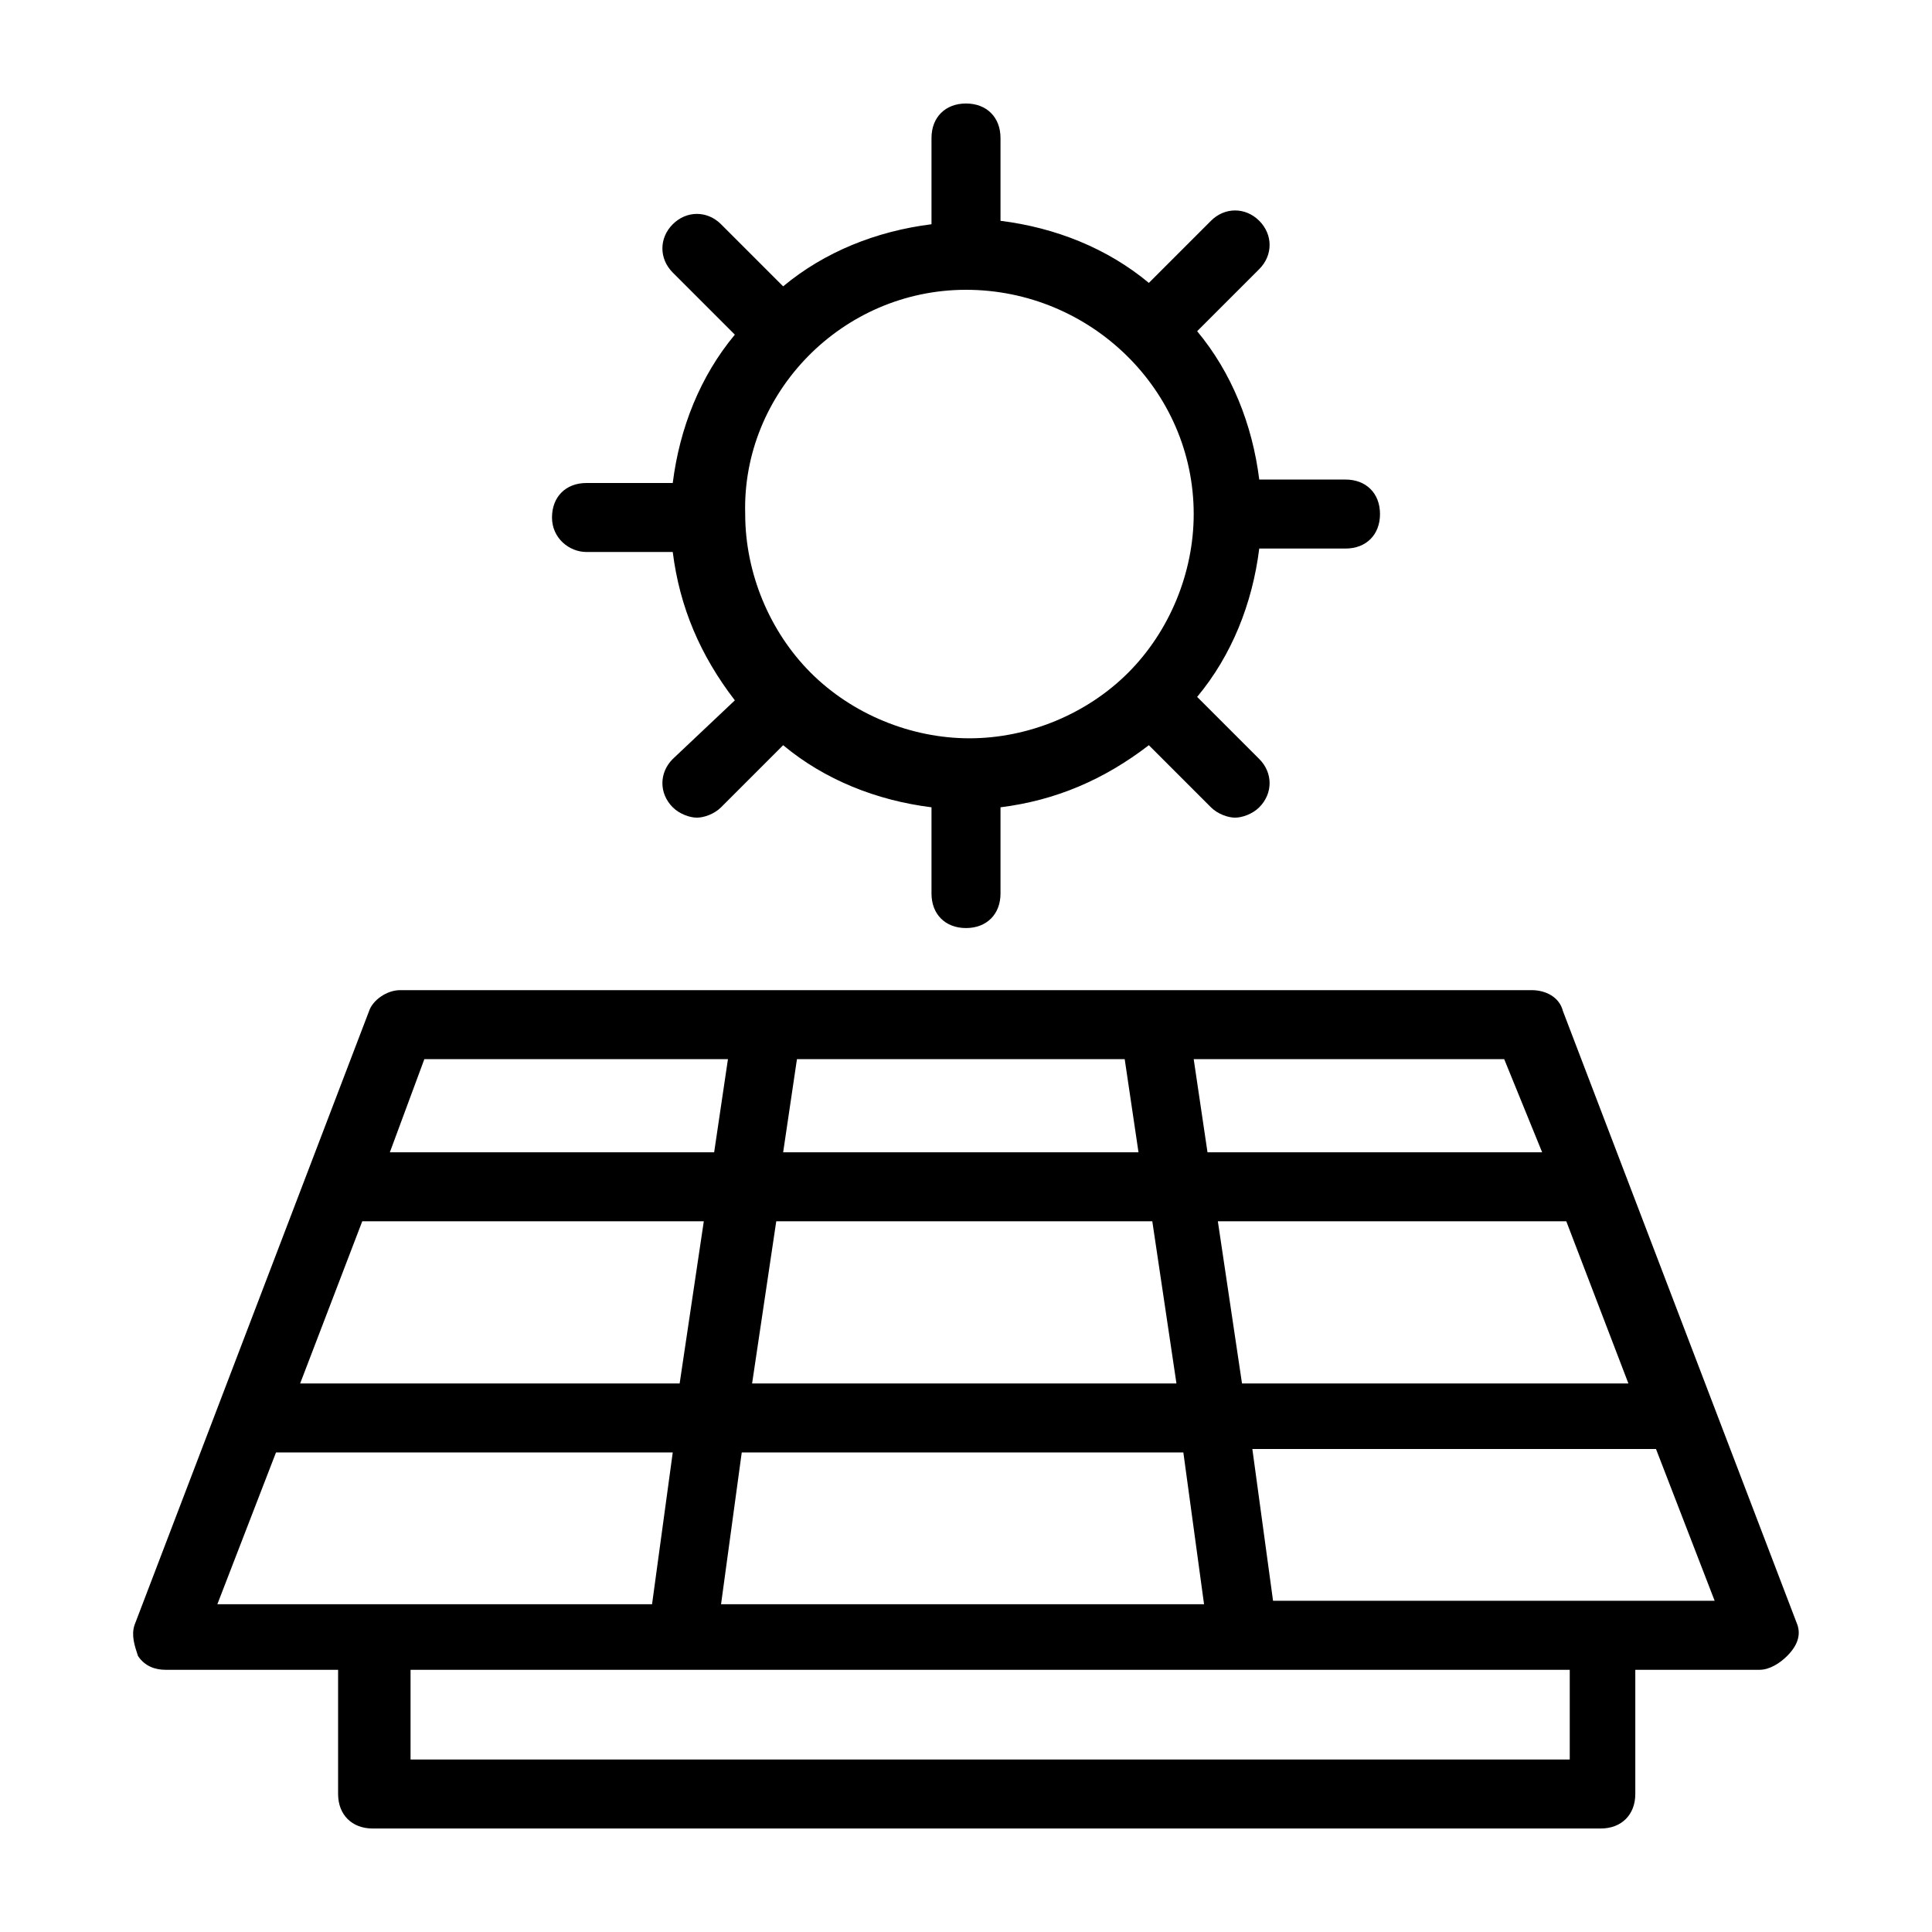
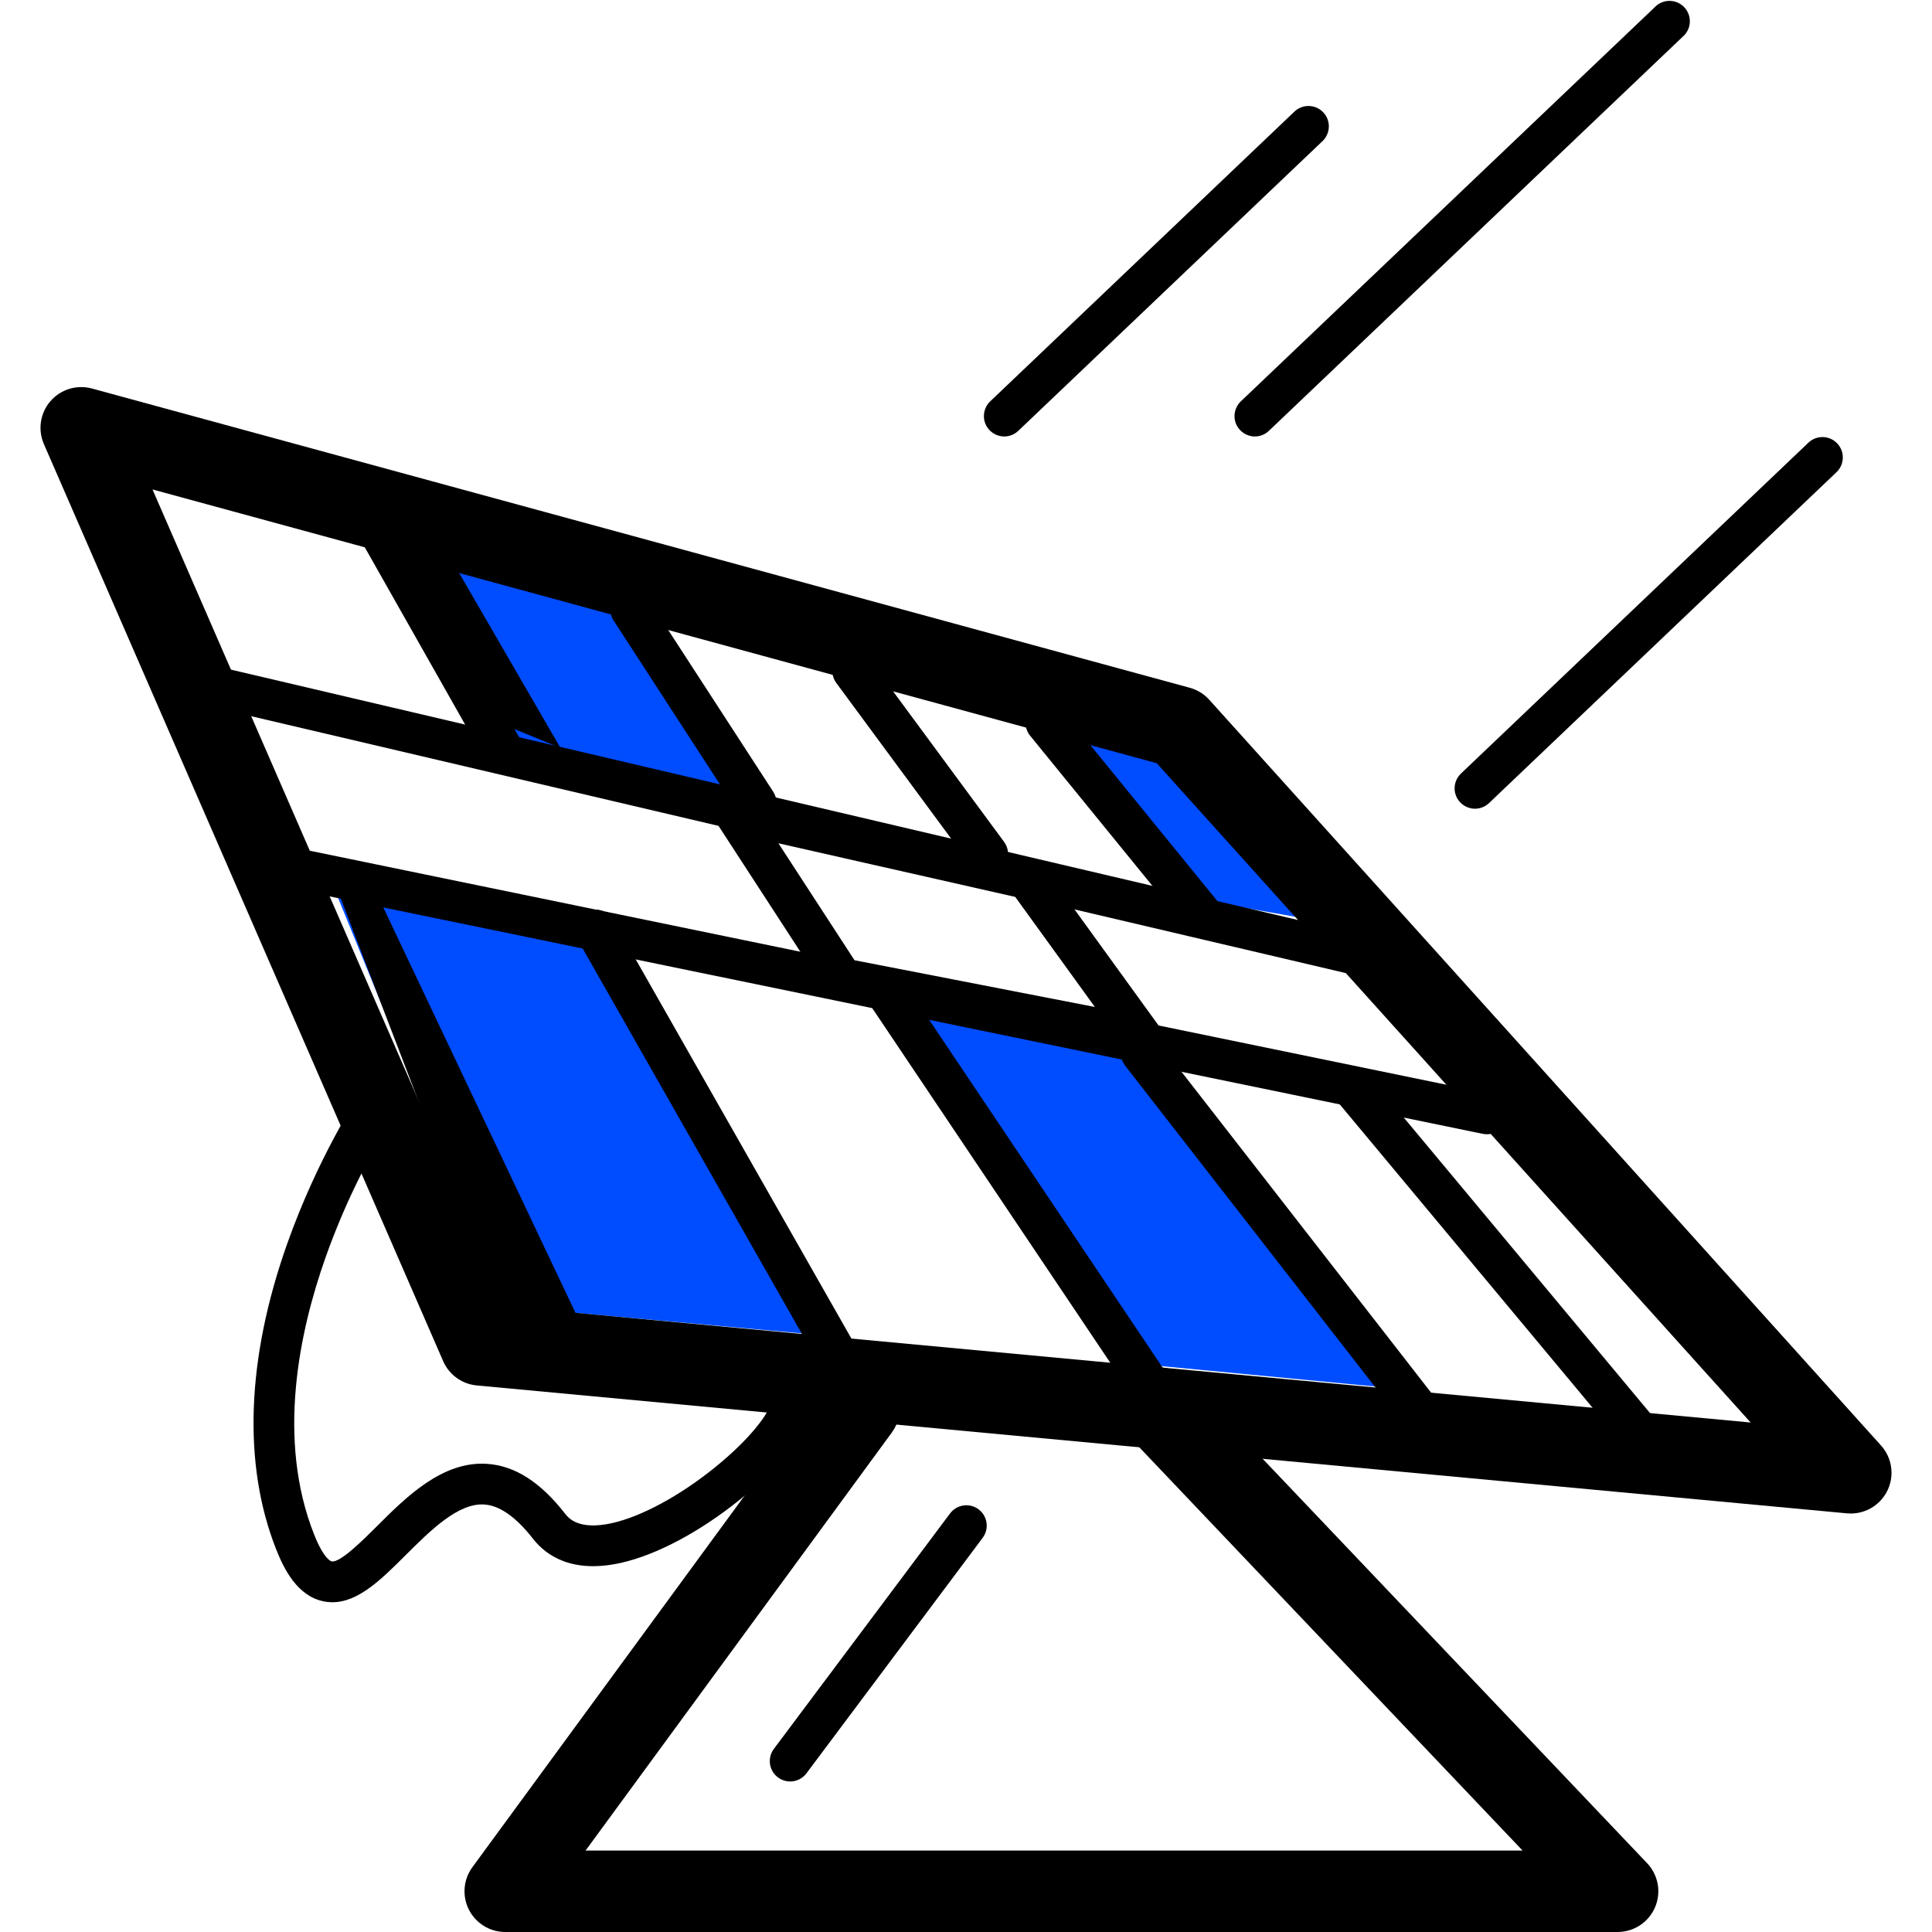
- <svg xmlns="http://www.w3.org/2000/svg" fill="#000000" width="800px" height="800px" viewBox="0 0 56 56" id="Layer_1" version="1.1" xml:space="preserve">
-   <g>
-     <path d="M52.1,47.1l-6.8-17.8c-0.1-0.4-0.5-0.6-0.9-0.6H11.6c-0.4,0-0.8,0.3-0.9,0.6L3.9,47.1C3.8,47.4,3.9,47.7,4,48   c0.2,0.3,0.5,0.4,0.8,0.4h5V52c0,0.6,0.4,1,1,1h35.6c0.6,0,1-0.4,1-1v-3.6h3.6c0.3,0,0.6-0.2,0.8-0.4   C52.1,47.7,52.2,47.4,52.1,47.1z M21.8,40.1l0.7-4.7h10.9l0.7,4.7H21.8z M34.3,42.1l0.6,4.4h-14l0.6-4.4H34.3z M10.5,35.4h9.9   l-0.7,4.7h-11L10.5,35.4z M22.7,33.4l0.4-2.7h9.5l0.4,2.7H22.7z M35.3,35.4h10.1l1.8,4.7H36L35.3,35.4z M44.7,33.4h-9.7l-0.4-2.7h9   L44.7,33.4z M12.3,30.7h8.8l-0.4,2.7h-9.4L12.3,30.7z M8,42.1h11.5l-0.6,4.4H6.3L8,42.1z M45.5,51H11.9v-2.6h7.8c0,0,0,0,0.1,0   c0,0,0,0,0,0H36c0,0,0,0,0,0c0,0,0,0,0.1,0h9.4V51z M36.9,46.4l-0.6-4.4H48l1.7,4.4H36.9z" />
-     <path d="M17,16h2.5c0.2,1.6,0.8,3,1.8,4.3L19.5,22c-0.4,0.4-0.4,1,0,1.4c0.2,0.2,0.5,0.3,0.7,0.3s0.5-0.1,0.7-0.3l1.8-1.8   c1.2,1,2.7,1.6,4.3,1.8v2.5c0,0.6,0.4,1,1,1s1-0.4,1-1v-2.5c1.6-0.2,3-0.8,4.3-1.8l1.8,1.8c0.2,0.2,0.5,0.3,0.7,0.3   s0.5-0.1,0.7-0.3c0.4-0.4,0.4-1,0-1.4l-1.8-1.8c1-1.2,1.6-2.7,1.8-4.3H39c0.6,0,1-0.4,1-1s-0.4-1-1-1h-2.5   c-0.2-1.6-0.8-3.1-1.8-4.3l1.8-1.8c0.4-0.4,0.4-1,0-1.4s-1-0.4-1.4,0l-1.8,1.8c-1.2-1-2.7-1.6-4.3-1.8V4c0-0.6-0.4-1-1-1   s-1,0.4-1,1v2.5c-1.6,0.2-3.1,0.8-4.3,1.8l-1.8-1.8c-0.4-0.4-1-0.4-1.4,0s-0.4,1,0,1.4l1.8,1.8c-1,1.2-1.6,2.7-1.8,4.3H17   c-0.6,0-1,0.4-1,1S16.5,16,17,16z M28,8.4C28,8.4,28,8.4,28,8.4C28,8.4,28,8.4,28,8.4c3.6,0,6.6,2.9,6.6,6.5c0,1.7-0.7,3.4-1.9,4.6   c-1.2,1.2-2.9,1.9-4.6,1.9s-3.4-0.7-4.6-1.9c-1.2-1.2-1.9-2.9-1.9-4.6C21.5,11.4,24.4,8.4,28,8.4z" />
+ <svg xmlns="http://www.w3.org/2000/svg" width="800px" height="800px" viewBox="0 0 1024 1024" class="icon" version="1.1" fill="#000000">
+   <g id="SVGRepo_bgCarrier" stroke-width="0" />
+   <g id="SVGRepo_tracerCarrier" stroke-linecap="round" stroke-linejoin="round" />
+   <g id="SVGRepo_iconCarrier">
+     <path d="M569.582 391.004l46.216 8.678 71.427 86.346-57.238-10.035-60.405-84.989zM482.763 534.712l115.145 23.751L739.334 735.875l-128.748-12.276-127.823-188.886zM176.953 470.482l136.49 33.189L430.069 707.178l-162.277-14.682-90.839-222.014z" fill="#004cff" />
+     <path d="M198.185 470.482l110.097 232.254-44.078-8.513-87.251-227.628 21.232 3.886z" fill="##004cff" />
+     <path d="M221.648 285.719l112.894 31.328 54.421 108.421-133.837-29.365-33.477-110.385z" fill="#004cff" />
+     <path d="M240.011 297.924l57.023 98.479-32.398-13.253-42.988-85.225h18.363z" fill="##004cff" />
+     <path d="M980.944 802.192q-1.028 0-2.056-0.093l-726.22-67.788a21.592 21.592 0 0 1-17.787-12.883L23.262 235.37a21.592 21.592 0 0 1 25.478-29.447l581.854 158.606a21.592 21.592 0 0 1 10.364 6.385l356.026 395.23a21.592 21.592 0 0 1-16.04 36.048zM269.386 692.496l658.494 61.464-314.765-349.435-532.286-145.106z" fill="#" />
+     <path d="M605.075 560.355a10.796 10.796 0 0 1-2.056-0.195l-158.719-30.845a10.796 10.796 0 0 1-6.992-4.709l-57.321-88.176a10.796 10.796 0 0 1 11.444-16.451L546.859 455.296a10.796 10.796 0 0 1 6.354 4.195l60.662 83.776a10.796 10.796 0 0 1-8.739 17.129z m-152.17-51.409l127.401 24.769-42.207-58.328-125.52-28.429zM267.803 410.488a10.796 10.796 0 0 1-9.408-5.48l-66.132-116.842a10.796 10.796 0 0 1 18.795-10.631l66.132 116.842a10.796 10.796 0 0 1-9.387 16.111z" fill="#" />
+     <path d="M400.807 436.265a10.786 10.786 0 0 1-9.068-4.915l-66.831-102.941A10.796 10.796 0 0 1 342.983 316.678l66.831 102.941a10.796 10.796 0 0 1-9.048 16.677zM523.52 463.388a10.786 10.786 0 0 1-8.698-4.39l-71.551-96.998a10.796 10.796 0 0 1 17.376-12.821L532.198 446.228a10.796 10.796 0 0 1-8.678 17.201zM636.722 495.045a10.775 10.775 0 0 1-8.38-3.979l-82.336-101.1A10.796 10.796 0 1 1 562.745 376.312l82.336 101.1a10.796 10.796 0 0 1-8.369 17.613z" fill="#" />
+     <path d="M721.927 517.48a10.816 10.816 0 0 1-2.478-0.288L113.217 374.924A10.796 10.796 0 0 1 118.111 353.908l606.273 142.268a10.796 10.796 0 0 1-2.457 21.304zM788.059 601.174a10.847 10.847 0 0 1-2.19-0.226L154.282 470.904a10.796 10.796 0 0 1 4.359-21.15L790.228 579.798a10.796 10.796 0 0 1-2.169 21.376z" fill="#" />
+     <path d="M441.986 725.727a10.786 10.786 0 0 1-9.398-5.46L306.41 498.459a10.796 10.796 0 1 1 18.764-10.672l126.157 221.808a10.796 10.796 0 0 1-9.346 16.132zM610.606 746.671a10.786 10.786 0 0 1-8.976-4.781L461.891 533.715a10.796 10.796 0 1 1 17.931-12.03l139.729 208.164a10.796 10.796 0 0 1-8.945 16.821zM751.682 757.693a10.775 10.775 0 0 1-8.524-4.164L596.551 565.085a10.796 10.796 0 1 1 17.037-13.253L760.195 740.286a10.796 10.796 0 0 1-8.513 17.428zM870.734 772.015a10.775 10.775 0 0 1-8.297-3.886L708.509 583.438A10.796 10.796 0 0 1 725.093 569.609l153.918 184.701a10.796 10.796 0 0 1-8.277 17.705z" fill="#" />
+     <path d="M857.368 1024H267.792a21.592 21.592 0 0 1-17.417-34.351l187.56-256.015a21.592 21.592 0 0 1 34.835 25.519L310.379 980.817h496.608L598.268 761.219a21.592 21.592 0 1 1 31.298-29.755l243.389 256.015A21.592 21.592 0 0 1 857.368 1024z" fill="#" />
+     <path d="M418.79 944.224a10.796 10.796 0 0 1-8.637-17.263l93.204-124.543A10.796 10.796 0 1 1 520.641 815.342l-93.204 124.553a10.775 10.775 0 0 1-8.647 4.329zM176.192 849.221a23.586 23.586 0 0 1-4.822-0.504c-13.767-2.858-20.831-17.006-24.944-27.401-17.87-45.106-15.834-101.244 5.881-162.359 16.173-45.528 37.282-77.576 38.176-78.912a10.796 10.796 0 0 1 17.993 11.937 380.743 380.743 0 0 0-35.986 74.666c-13.798 38.999-26.033 96.103-5.984 146.71 5.244 13.233 9.099 14.179 9.254 14.209 4.411 0.925 16.677-11.31 24.008-18.62 15.423-15.423 34.639-34.557 58.184-33.087 14.816 0.925 28.398 9.552 41.518 26.383 1.748 2.231 7.043 9.038 24.933 5.038 15.505-3.465 35.791-14.394 54.267-29.313 19.618-15.813 28.563-28.923 29.591-33.467a10.796 10.796 0 1 1 21.057 4.76C425.319 767.018 399.913 788.61 392.222 794.779c-21.242 17.119-44.211 29.354-63.099 33.57-25.807 5.768-39.626-3.794-46.669-12.832-8.966-11.505-17.664-17.592-25.838-18.106-13.829-0.864-28.573 13.85-41.6 26.825-12.842 12.821-25.046 24.974-38.824 24.985zM532.27 231.339a10.796 10.796 0 0 1-7.444-18.61L686.074 59.151a10.796 10.796 0 0 1 14.888 15.639L539.714 228.347a10.765 10.765 0 0 1-7.444 2.992zM665.099 231.339a10.796 10.796 0 0 1-7.444-18.61L877.931 2.982a10.796 10.796 0 0 1 14.837 15.628l-220.235 209.748A10.765 10.765 0 0 1 665.099 231.339zM781.756 428.636a10.796 10.796 0 0 1-7.444-18.61L958.489 234.629a10.796 10.796 0 0 1 14.888 15.639L789.2 425.664a10.765 10.765 0 0 1-7.444 2.971z" fill="#" />
  </g>
</svg>
